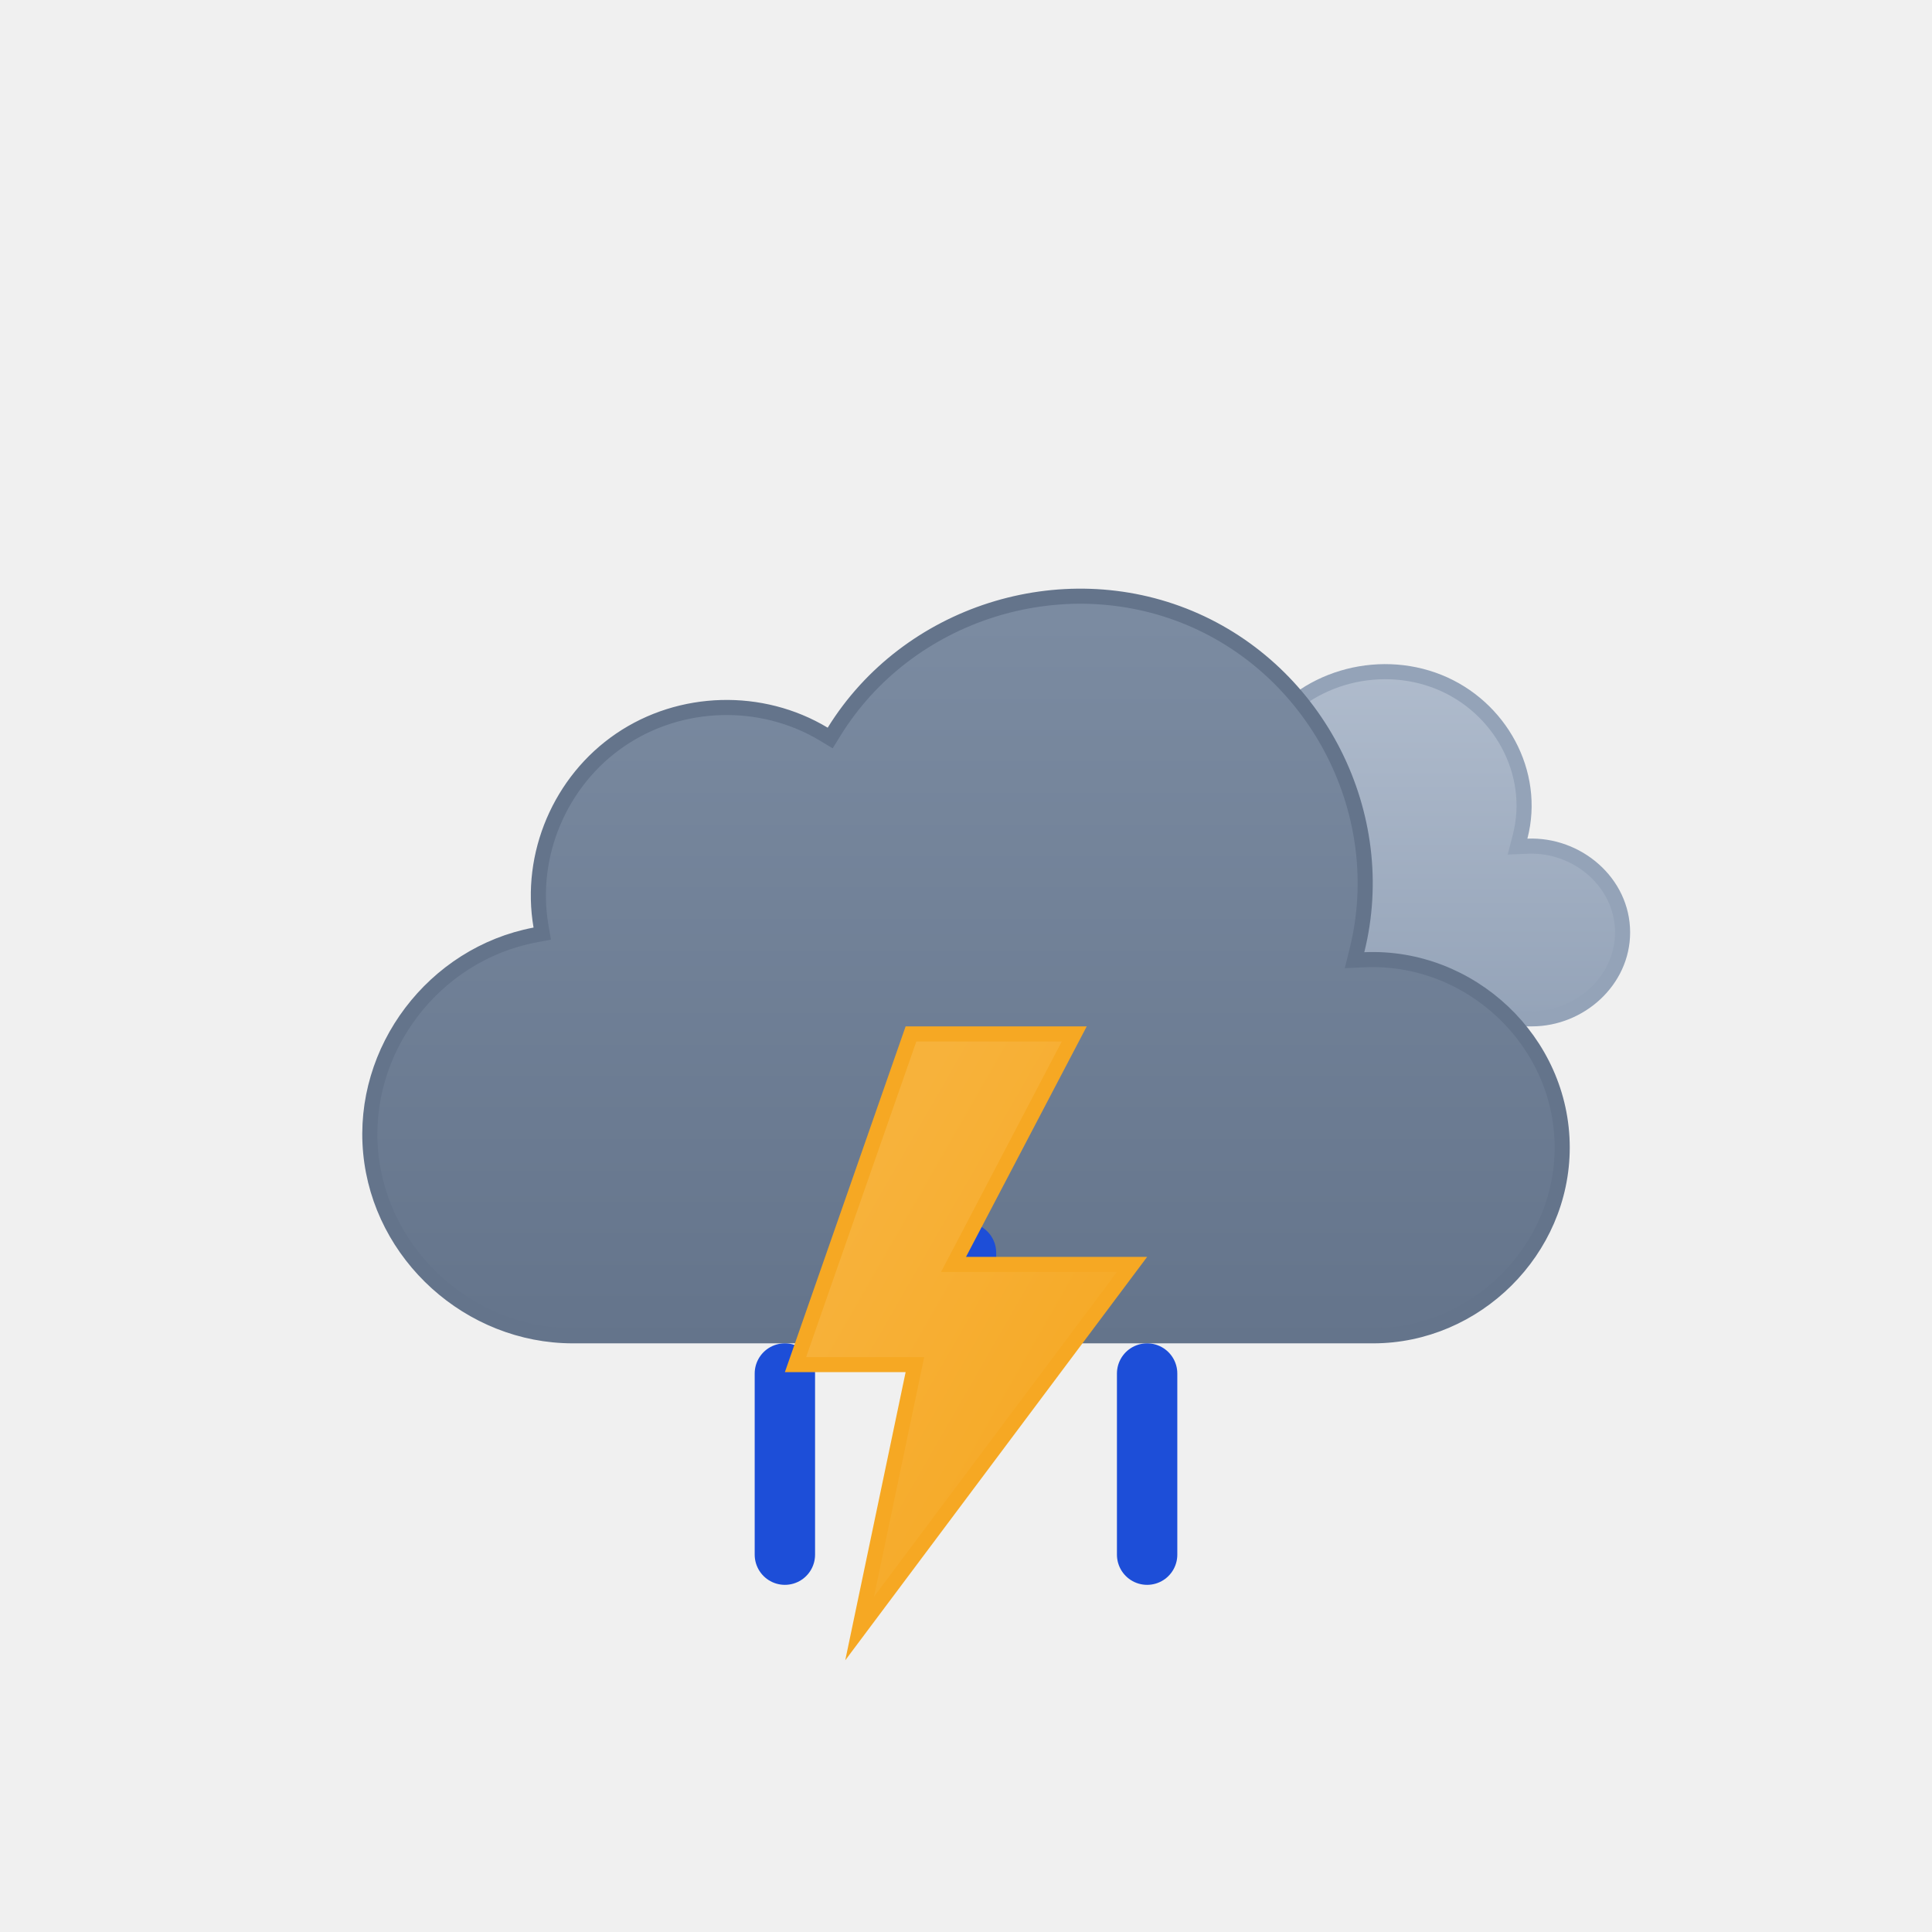
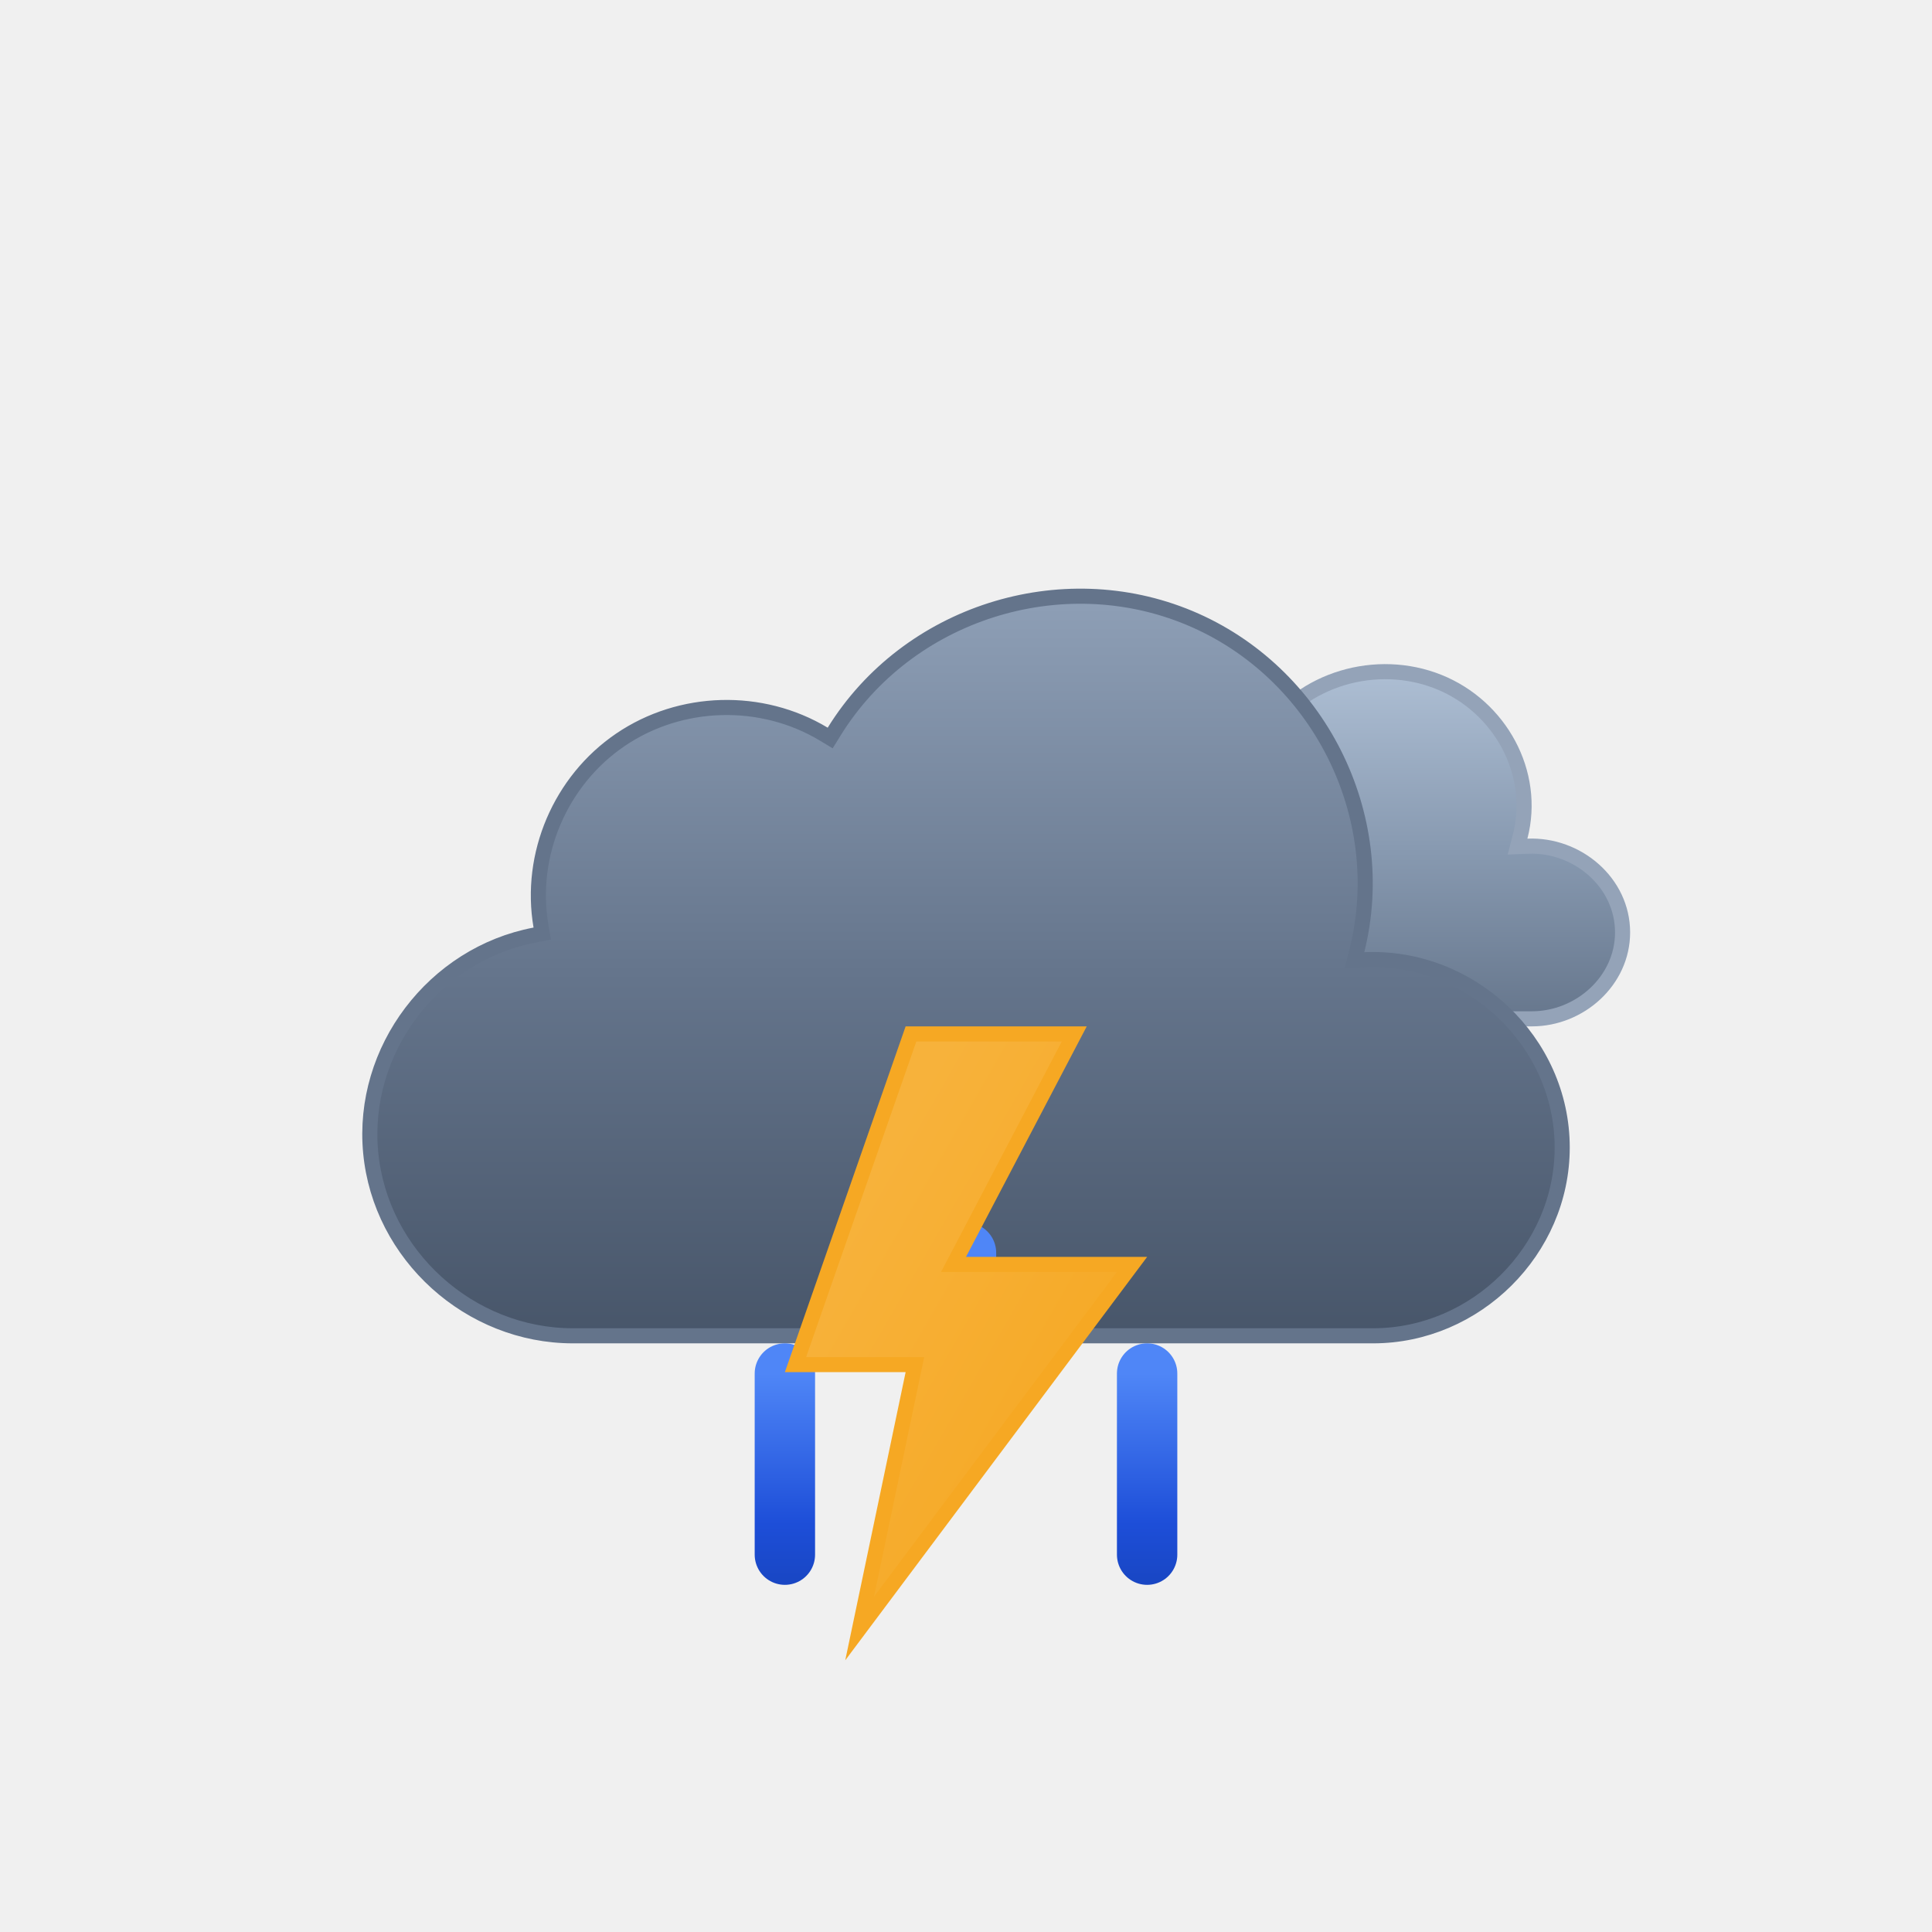
<svg xmlns="http://www.w3.org/2000/svg" viewBox="0 0 128 128" fill="none">
  <g id="thunderstorms-extreme-rain" clip-path="url(#clip0_1858_9951)">
    <g id="Sky">
      <g id="Clouds">
        <g id="Secondary Cloud">
          <path id="Cloud" d="M83.839 48.693C86.245 44.958 91.215 43.529 95.318 45.177C99.361 46.801 101.814 51.189 100.71 55.437L100.541 56.09L101.215 56.062C104.496 55.924 107.5 58.465 107.5 61.774C107.5 64.976 104.669 67.5 101.489 67.5H74.977C71.768 67.501 68.845 65.118 68.529 61.907C68.214 58.707 70.617 55.841 73.764 55.27L74.255 55.182L74.168 54.69C73.774 52.493 74.812 50.249 76.685 49.027C78.611 47.771 81.177 47.707 83.168 48.856L83.582 49.094L83.839 48.693Z" fill="url(#paint0_linear_1858_9951)" stroke="#94A3B8" stroke-miterlimit="10" />
        </g>
        <g id="Cloud_2">
          <path id="Cloud_3" d="M55.262 48.475C60.123 40.611 70.297 37.38 78.815 40.943C87.321 44.502 92.138 54.003 89.903 62.965L89.742 63.614L90.411 63.585C97.42 63.279 103.5 68.992 103.5 76.028C103.499 82.84 97.772 88.5 90.977 88.5H37.954C31.127 88.502 25.203 83.171 24.559 76.36C23.916 69.552 28.737 63.212 35.443 61.945L35.926 61.853L35.842 61.369C35.026 56.624 37.126 51.717 41.105 49.013C45.095 46.301 50.446 46.154 54.58 48.64L55.002 48.895L55.262 48.475Z" fill="url(#paint1_linear_1858_9951)" stroke="#64748B" stroke-miterlimit="10" />
        </g>
      </g>
    </g>
    <g id="Precipitation">
      <g id="Raindrops">
-         <path id="Raindrop 1" d="M52 83V95" stroke="#1D4ED8" stroke-width="4" stroke-linecap="round" transform="translate(0, 8)" />
-         <path id="Raindrop 2" d="M64 83V95" stroke="#1D4ED8" stroke-width="4" stroke-linecap="round" transform="translate(0, 0)" />
-         <path id="Raindrop 3" d="M76 83V95" stroke="#1D4ED8" stroke-width="4" stroke-linecap="round" transform="translate(0, 8)" />
+         <path id="Raindrop 1" d="M52 83V95" stroke="url(#heavyRainGradient)" stroke-width="4" stroke-linecap="round" transform="translate(0, 8)" />
+         <path id="Raindrop 2" d="M64 83V95" stroke="url(#heavyRainGradient)" stroke-width="4" stroke-linecap="round" transform="translate(0, 0)" />
+         <path id="Raindrop 3" d="M76 83V95" stroke="url(#heavyRainGradient)" stroke-width="4" stroke-linecap="round" transform="translate(0, 8)" />
      </g>
    </g>
    <g id="Lightning">
      <path id="Lightning Bolt" d="M71.173 68.5L63.557 83.041L63.173 83.772H75.002L56.952 107.892L60.489 91.012L60.616 90.409H52.704L60.355 68.5H71.173Z" fill="url(#paint2_linear_1858_9951)" stroke="#F6A823" stroke-miterlimit="10" />
    </g>
  </g>
  <defs>
    <linearGradient id="paint0_linear_1858_9951" x1="88" y1="44" x2="88" y2="68" gradientUnits="userSpaceOnUse">
-       <stop stop-color="#B0BCCD" />
-       <stop offset="1" stop-color="#94A3B8" />
+       <stop stop-color="#AFC0D5" />
+       <stop offset=".52" stop-color="#8799B0" />
+       <stop offset="1" stop-color="#65758B" />
    </linearGradient>
    <linearGradient id="paint1_linear_1858_9951" x1="64.001" y1="39" x2="64.001" y2="89" gradientUnits="userSpaceOnUse">
-       <stop stop-color="#7C8CA2" />
-       <stop offset="1" stop-color="#64748B" />
+       <stop stop-color="#8FA0B7" />
+       <stop offset=".52" stop-color="#64748B" />
+       <stop offset="1" stop-color="#475569" />
    </linearGradient>
    <linearGradient id="paint2_linear_1858_9951" x1="64.528" y1="66.038" x2="84.414" y2="77.457" gradientUnits="userSpaceOnUse">
      <stop stop-color="#F7B23B" />
      <stop offset="1" stop-color="#F6A823" />
+     </linearGradient>
+     <linearGradient id="heavyRainGradient" x1="64" y1="83" x2="64" y2="103" gradientUnits="userSpaceOnUse">
+       <stop stop-color="#4F86F7" />
+       <stop offset=".5" stop-color="#1D4ED8" />
+       <stop offset="1" stop-color="#123AA3" />
    </linearGradient>
    <clipPath id="clip0_1858_9951">
      <rect width="128" height="128" fill="white" />
    </clipPath>
  </defs>
</svg>
